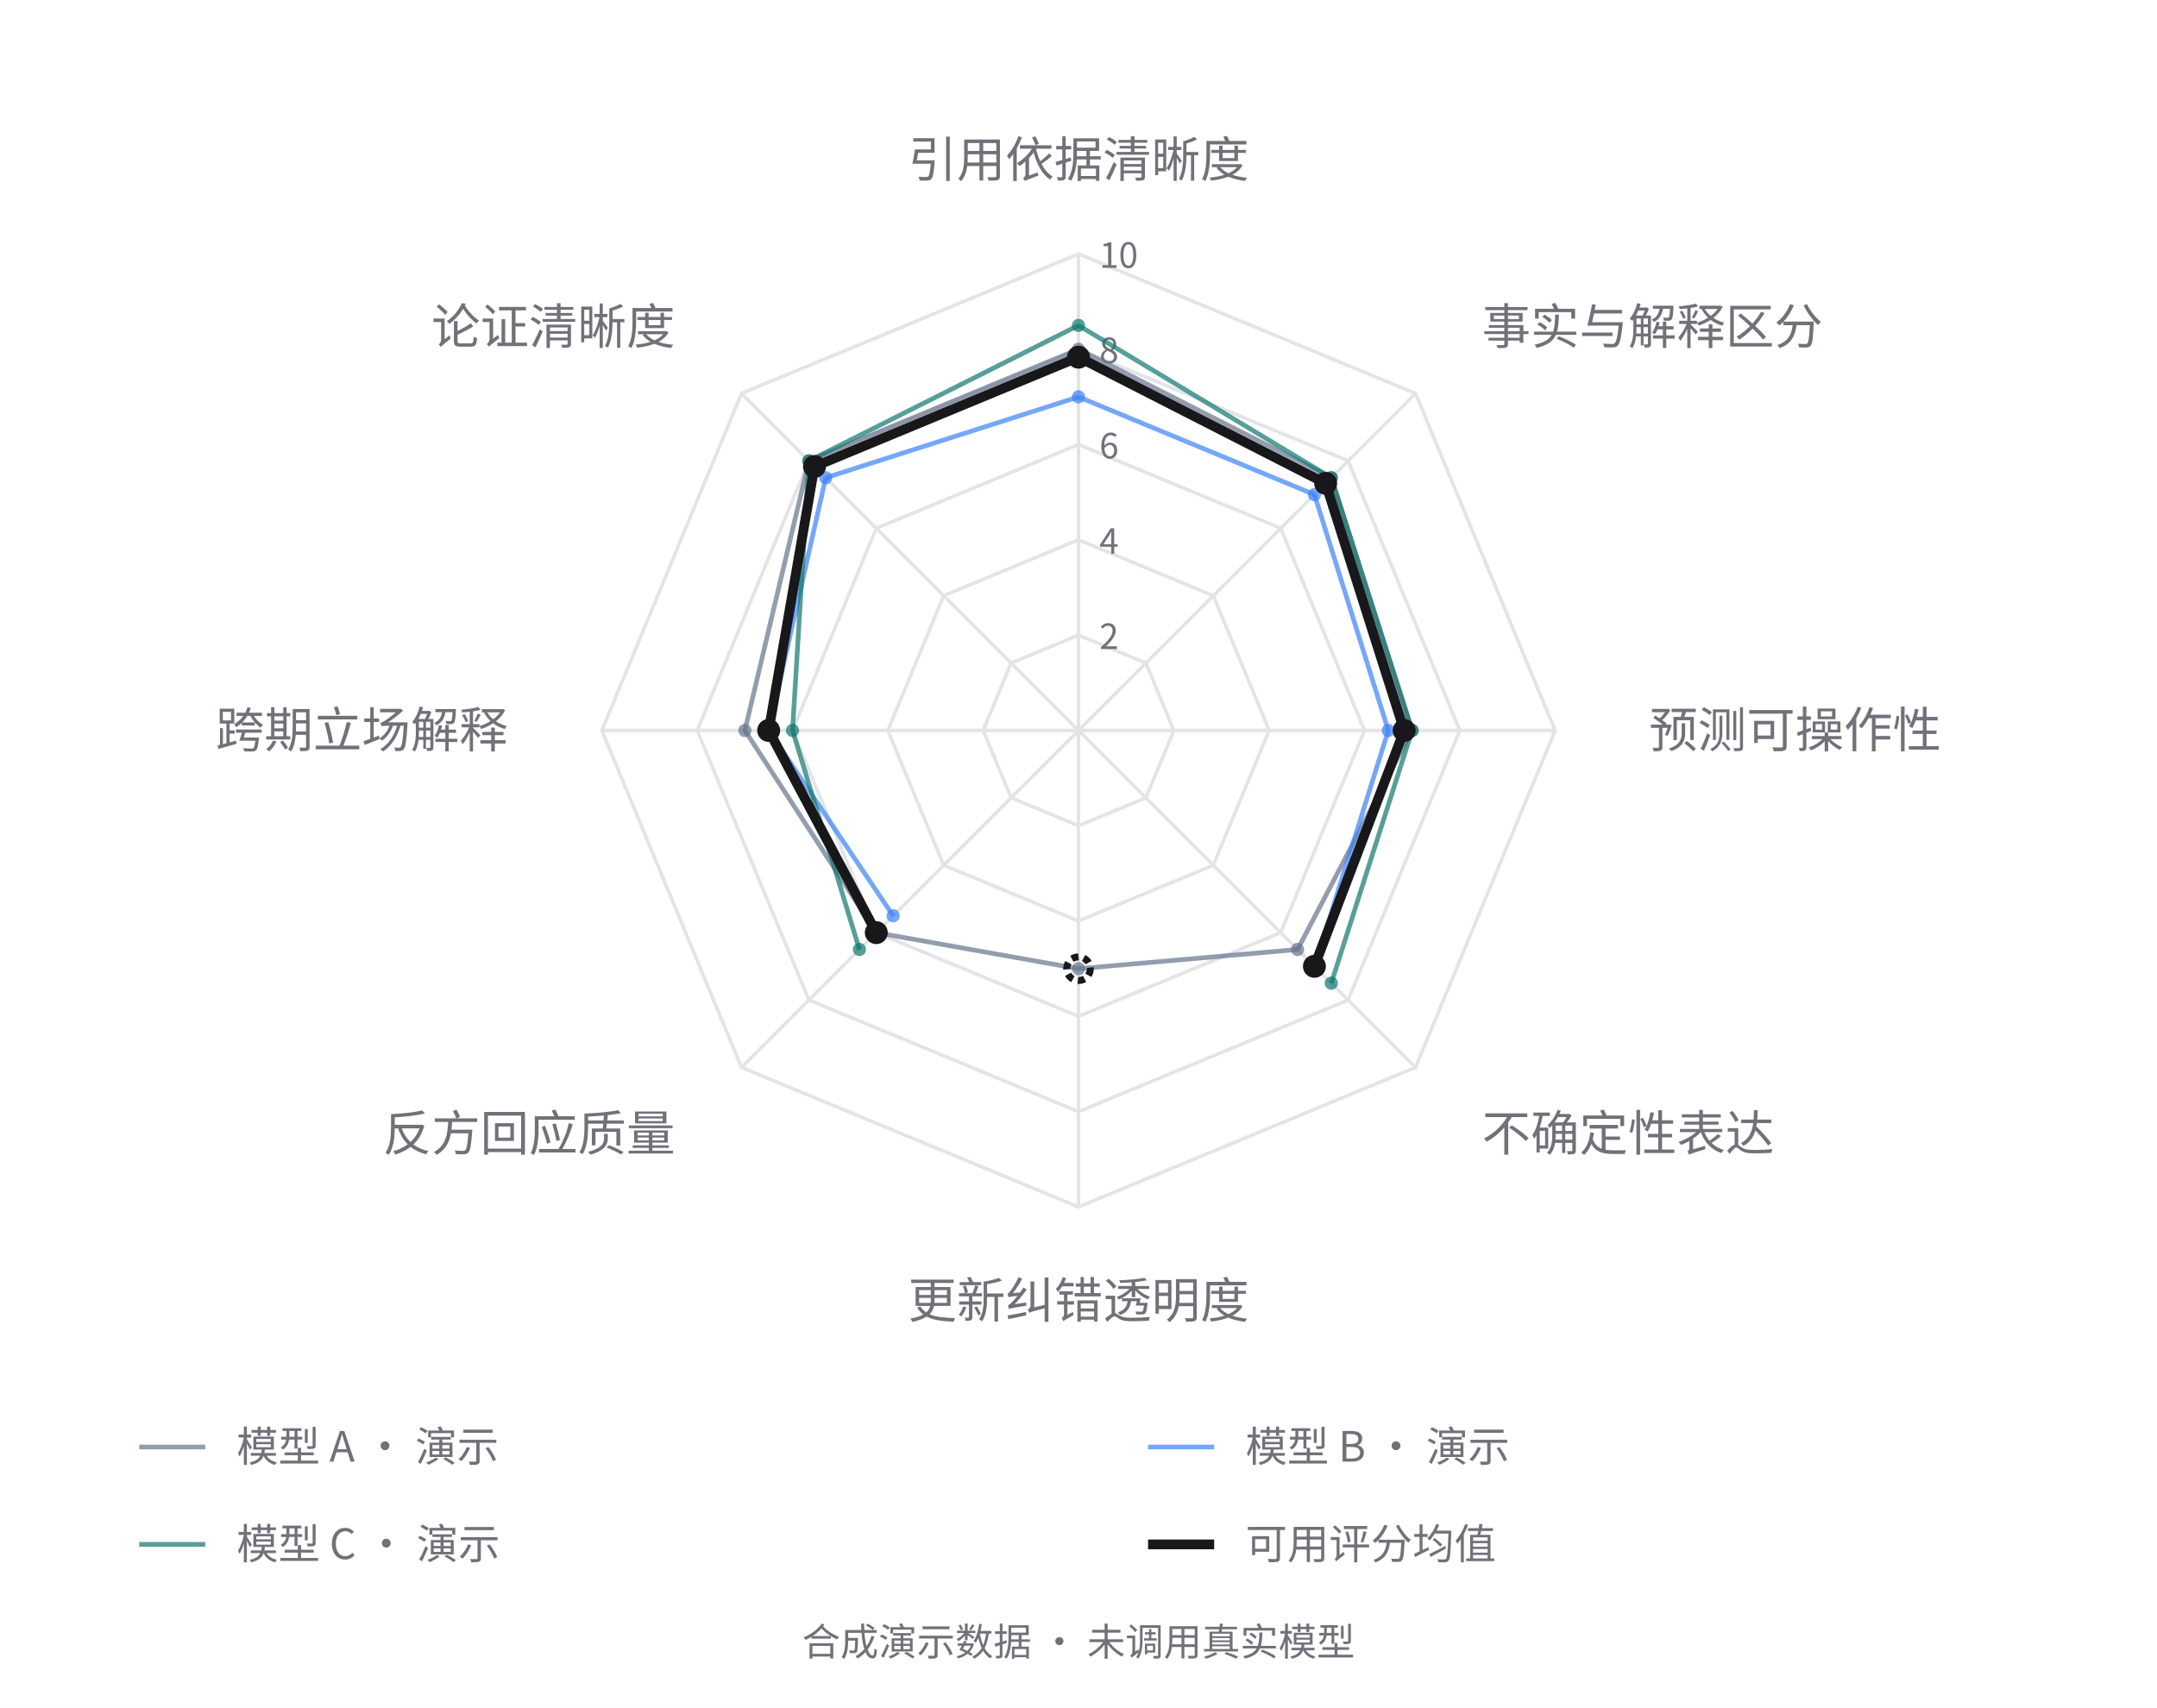
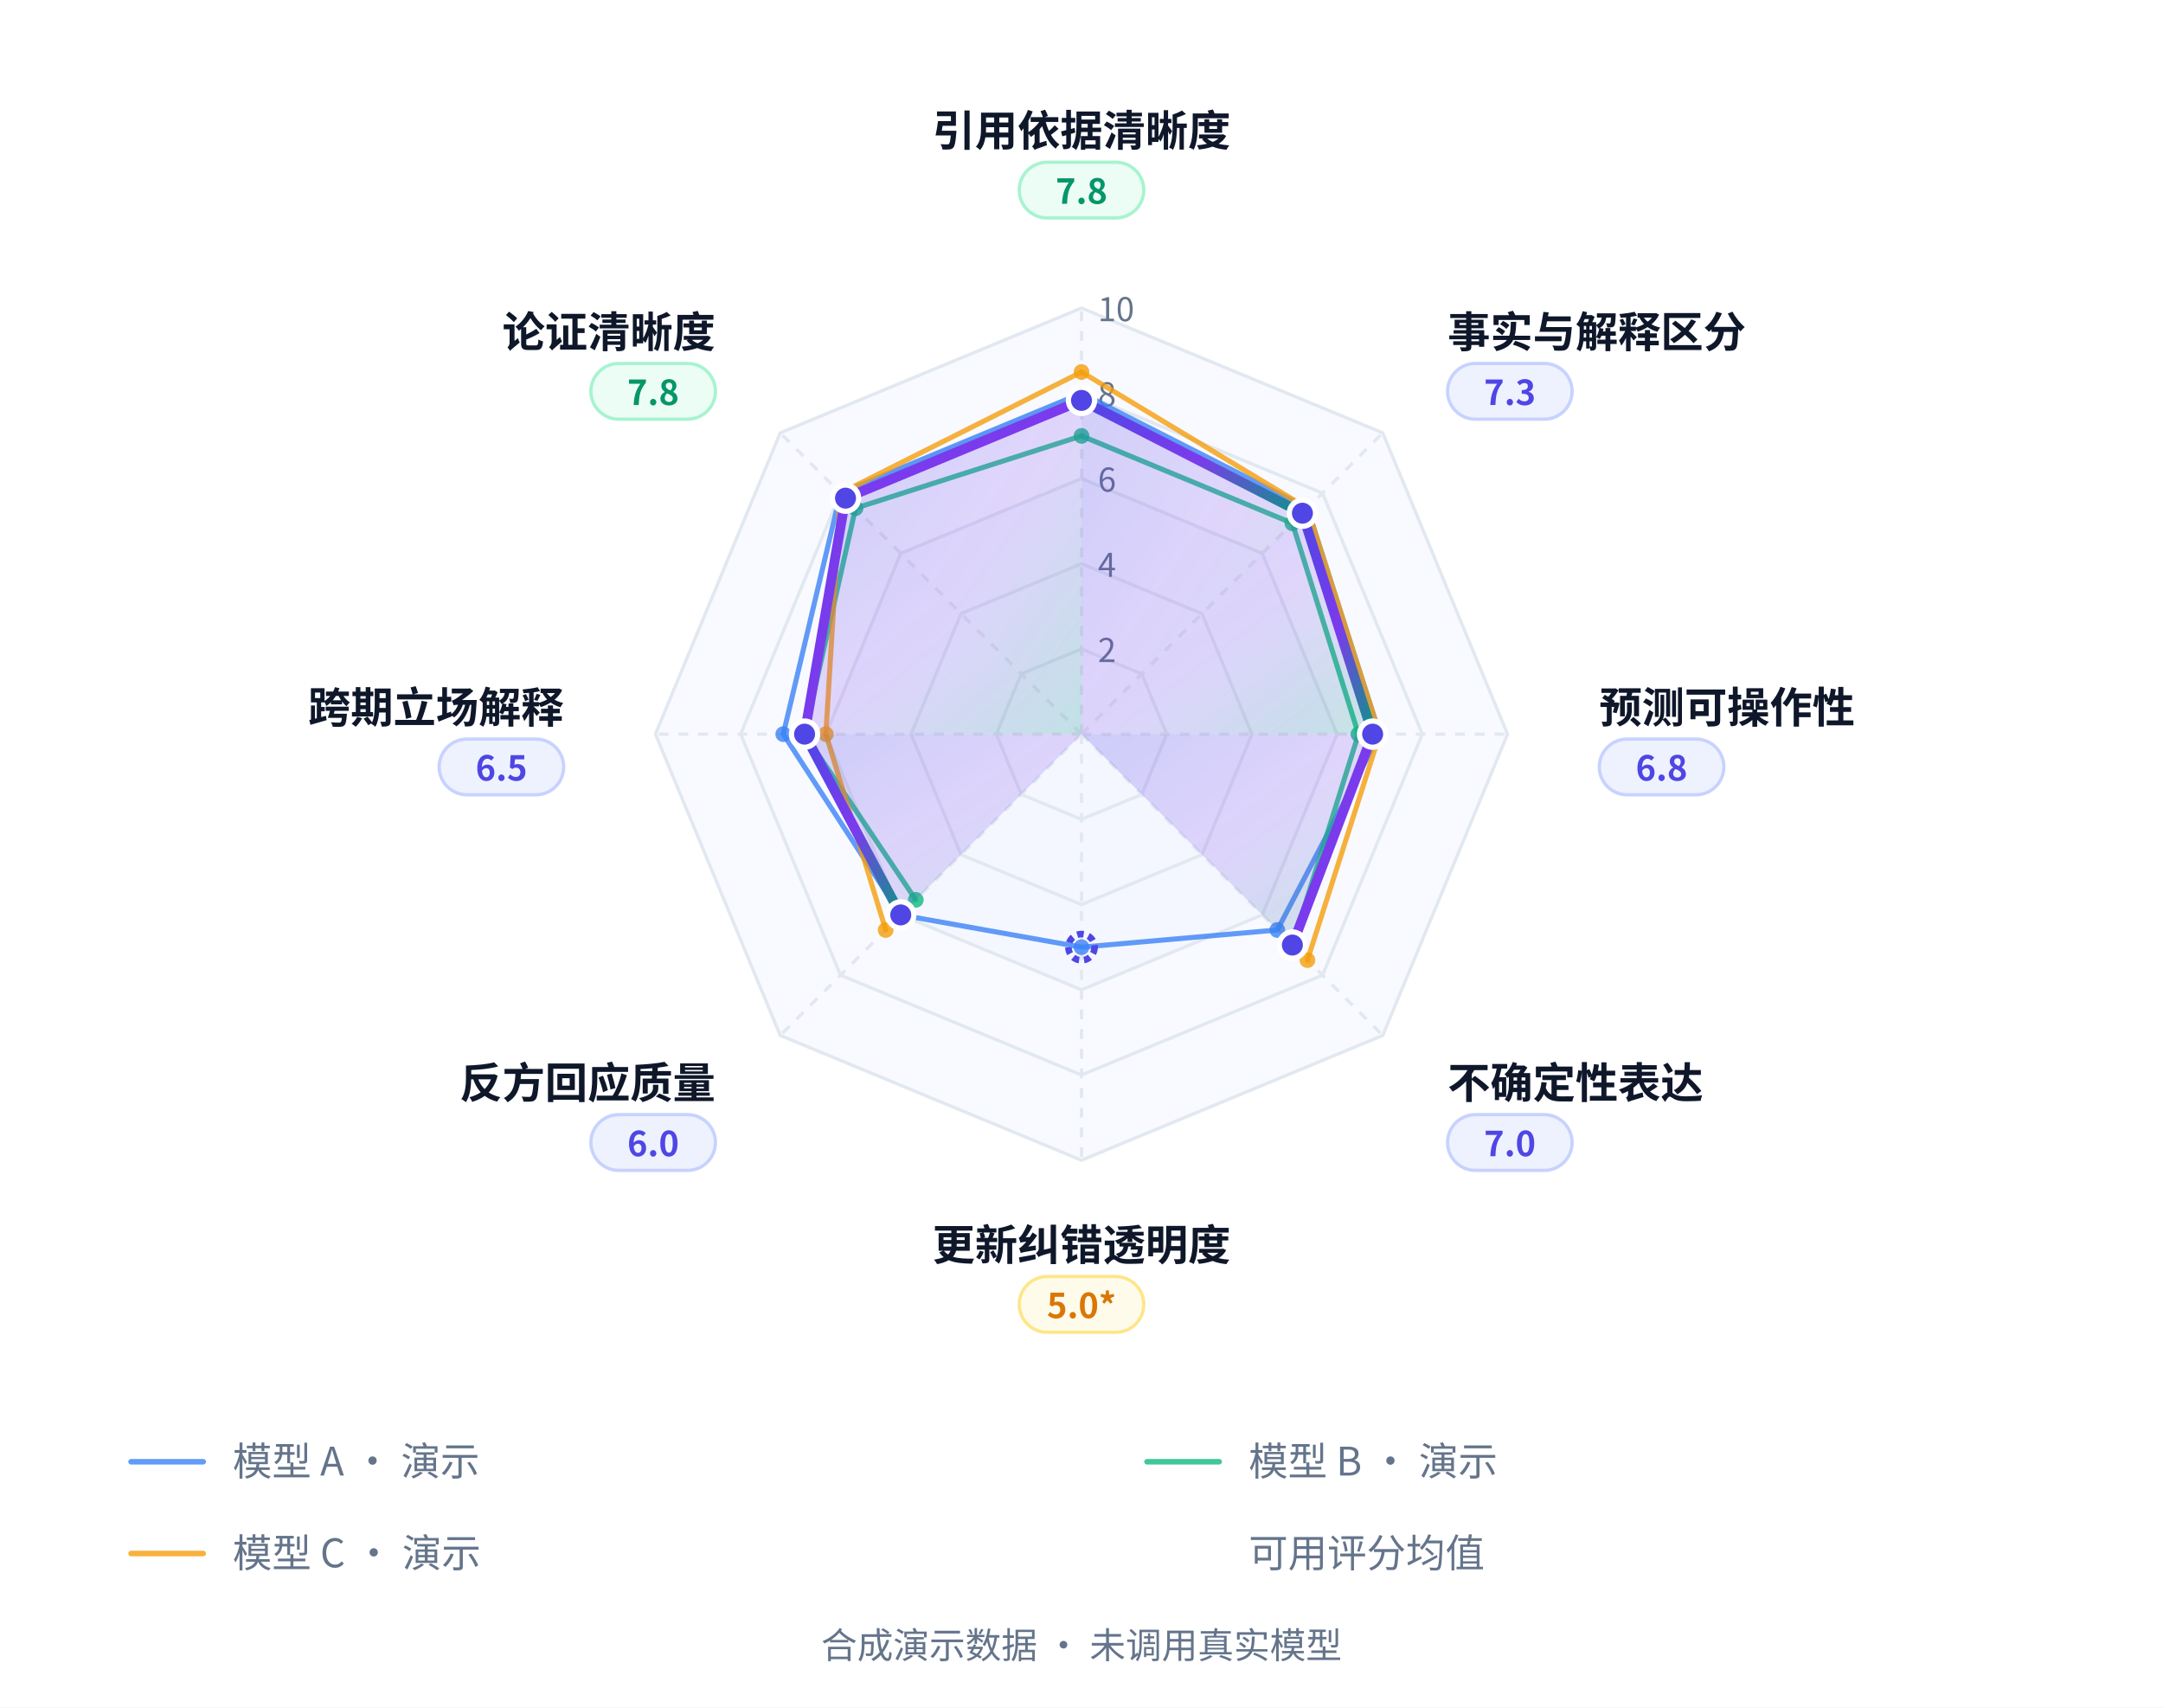
- <svg xmlns="http://www.w3.org/2000/svg" viewBox="0 0 620 491" role="img" aria-labelledby="radar-chart-title radar-chart-desc">
-   <style>text{font-family:ui-sans-serif,-apple-system,BlinkMacSystemFont,"Segoe UI","Noto Sans CJK SC","Microsoft YaHei",sans-serif;fill:#71717A}.radar-bg{fill:#FFFFFF}.grid{fill:none;stroke:#E4E4E7;stroke-width:1}.axis{stroke:#E4E4E7;stroke-width:1}.label{font-size:14px}.mean{stroke:#18181B}circle.mean[fill="#18181B"]{fill:#18181B}.model{opacity:.70}@media(prefers-color-scheme:dark){text{fill:#A1A1AA}.grid,.axis{stroke:#303137}.mean{stroke:#F4F4F5}circle.mean[fill="#18181B"]{fill:#F4F4F5}.radar-bg{fill:#18191C}}</style>
-   <rect class="radar-bg" width="620" height="491" />
-   <polygon class="grid" points="310.000,182.600 329.375,190.625 337.400,210.000 329.375,229.375 310.000,237.400 290.625,229.375 282.600,210.000 290.625,190.625" />
-   <text x="316" y="186.600" font-size="10">2</text>
-   <polygon class="grid" points="310.000,155.200 348.749,171.251 364.800,210.000 348.749,248.749 310.000,264.800 271.251,248.749 255.200,210.000 271.251,171.251" />
-   <text x="316" y="159.200" font-size="10">4</text>
-   <polygon class="grid" points="310.000,127.800 368.124,151.876 392.200,210.000 368.124,268.124 310.000,292.200 251.876,268.124 227.800,210.000 251.876,151.876" />
-   <text x="316" y="131.800" font-size="10">6</text>
-   <polygon class="grid" points="310.000,100.400 387.499,132.501 419.600,210.000 387.499,287.499 310.000,319.600 232.501,287.499 200.400,210.000 232.501,132.501" />
-   <text x="316" y="104.400" font-size="10">8</text>
-   <polygon class="grid" points="310.000,73.000 406.874,113.126 447.000,210.000 406.874,306.874 310.000,347.000 213.126,306.874 173.000,210.000 213.126,113.126" />
-   <text x="316" y="77.000" font-size="10">10</text>
-   <line class="axis" x1="310" y1="210" x2="310.000" y2="73.000" />
-   <text class="label" text-anchor="middle" dominant-baseline="middle" x="310.000" y="46.000">
-     <tspan x="310.000" y="46.000">引用依据清晰度</tspan>
+ <svg xmlns="http://www.w3.org/2000/svg" viewBox="0 0 660 521" role="img" aria-labelledby="radar-chart-title radar-chart-desc">
+   <style>text{font-family:ui-sans-serif,-apple-system,BlinkMacSystemFont,"Segoe UI","Noto Sans CJK SC","Microsoft YaHei",sans-serif;fill:#64748B}.radar-bg{fill:#FFFFFF}.grid{fill:none;stroke:#E2E8F0;stroke-width:1}.grid-band{fill:#EEF2FF;fill-opacity:.38;stroke:#E2E8F0;stroke-width:1}.axis{stroke:#E2E8F0;stroke-width:1;stroke-dasharray:3 3}.ring-num{font-size:10px;fill:#64748B;font-weight:500}.label{font-size:13px;font-weight:550;fill:#0F172A}.model{opacity:.80}.mean-wedge{opacity:.85}.score-badge text{font-size:10.5px;font-weight:700;font-variant-numeric:tabular-nums}.score-badge.tier-high rect{fill:#ECFDF5;stroke:#A7F3D0;stroke-width:1}.score-badge.tier-high text{fill:#059669}.score-badge.tier-mid rect{fill:#EEF2FF;stroke:#C7D2FE;stroke-width:1}.score-badge.tier-mid text{fill:#4F46E5}.score-badge.tier-warn rect{fill:#FFFBEB;stroke:#FDE68A;stroke-width:1}.score-badge.tier-warn text{fill:#D97706}.score-badge.tier-low rect{fill:#FFF1F2;stroke:#FECDD3;stroke-width:1}.score-badge.tier-low text{fill:#E11D48}.score-badge.tier-na rect{fill:#F1F5F9;stroke:#CBD5E1;stroke-width:1}.score-badge.tier-na text{fill:#64748B}@media(prefers-color-scheme:dark){text{fill:#94A3B8}.radar-bg{fill:#111827}.grid,.axis{stroke:#263248}.grid-band{fill:#1E1B4B;fill-opacity:.42;stroke:#263248}.label{fill:#F8FAFC}.score-badge.tier-high rect{fill:#052E24;stroke:#065F46}.score-badge.tier-high text{fill:#34D399}.score-badge.tier-mid rect{fill:#1E1B4B;stroke:#3730A3}.score-badge.tier-mid text{fill:#818CF8}.score-badge.tier-warn rect{fill:#352004;stroke:#92400E}.score-badge.tier-warn text{fill:#FBBF24}.score-badge.tier-low rect{fill:#380D17;stroke:#9F1239}.score-badge.tier-low text{fill:#F87171}.score-badge.tier-na rect{fill:#1E293B;stroke:#334155}.score-badge.tier-na text{fill:#94A3B8}}</style>
+   <defs>
+     <linearGradient id="radar-mean-fill" x1="0%" y1="0%" x2="100%" y2="100%">
+       <stop offset="0%" stop-color="#4F46E5" stop-opacity="0.28" />
+       <stop offset="52%" stop-color="#7C3AED" stop-opacity="0.22" />
+       <stop offset="100%" stop-color="#0D9488" stop-opacity="0.26" />
+     </linearGradient>
+     <linearGradient id="radar-mean-stroke" x1="0%" y1="0%" x2="100%" y2="100%">
+       <stop offset="0%" stop-color="#4F46E5" />
+       <stop offset="52%" stop-color="#7C3AED" />
+       <stop offset="100%" stop-color="#0D9488" />
+     </linearGradient>
+   </defs>
+   <rect class="radar-bg" width="660" height="521" />
+   <polygon class="grid-band" points="330.000,94.000 421.924,132.076 460.000,224.000 421.924,315.924 330.000,354.000 238.076,315.924 200.000,224.000 238.076,132.076" />
+   <polygon class="grid" points="330.000,120.000 403.539,150.461 434.000,224.000 403.539,297.539 330.000,328.000 256.461,297.539 226.000,224.000 256.461,150.461" />
+   <polygon class="grid-band" points="330.000,146.000 385.154,168.846 408.000,224.000 385.154,279.154 330.000,302.000 274.846,279.154 252.000,224.000 274.846,168.846" />
+   <polygon class="grid" points="330.000,172.000 366.770,187.230 382.000,224.000 366.770,260.770 330.000,276.000 293.230,260.770 278.000,224.000 293.230,187.230" />
+   <polygon class="grid" points="330.000,198.000 348.385,205.615 356.000,224.000 348.385,242.385 330.000,250.000 311.615,242.385 304.000,224.000 311.615,205.615" />
+   <text class="ring-num" x="335" y="202.000">2</text>
+   <text class="ring-num" x="335" y="176.000">4</text>
+   <text class="ring-num" x="335" y="150.000">6</text>
+   <text class="ring-num" x="335" y="124.000">8</text>
+   <text class="ring-num" x="335" y="98.000">10</text>
+   <line class="axis" x1="330" y1="224" x2="330.000" y2="94.000" />
+   <text class="label" text-anchor="middle" dominant-baseline="middle" x="330.000" y="40.000">
+     <tspan x="330.000" y="40.000">引用依据清晰度</tspan>
  </text>
-   <line class="axis" x1="310" y1="210" x2="406.874" y2="113.126" />
-   <text class="label" text-anchor="start" dominant-baseline="middle" x="425.966" y="94.034">
-     <tspan x="425.966" y="94.034">事实与解释区分</tspan>
+   <g class="score-badge tier-high">
+     <rect x="311.0" y="49.5" width="38" height="17" rx="8.5" />
+     <text x="330.0" y="58.5" text-anchor="middle" dominant-baseline="middle">7.8</text>
+   </g>
+   <line class="axis" x1="330" y1="224" x2="421.924" y2="132.076" />
+   <text class="label" text-anchor="start" dominant-baseline="middle" x="441.723" y="101.449">
+     <tspan x="441.723" y="101.449">事实与解释区分</tspan>
  </text>
-   <line class="axis" x1="310" y1="210" x2="447.000" y2="210.000" />
-   <text class="label" text-anchor="start" dominant-baseline="middle" x="474.000" y="210.000">
-     <tspan x="474.000" y="210.000">预测可操作性</tspan>
+   <g class="score-badge tier-mid">
+     <rect x="441.7" y="110.9" width="38" height="17" rx="8.5" />
+     <text x="460.7" y="119.9" text-anchor="middle" dominant-baseline="middle">7.3</text>
+   </g>
+   <line class="axis" x1="330" y1="224" x2="460.000" y2="224.000" />
+   <text class="label" text-anchor="start" dominant-baseline="middle" x="488.000" y="216.000">
+     <tspan x="488.000" y="216.000">预测可操作性</tspan>
  </text>
-   <line class="axis" x1="310" y1="210" x2="406.874" y2="306.874" />
-   <text class="label" text-anchor="start" dominant-baseline="middle" x="425.966" y="325.966">
-     <tspan x="425.966" y="325.966">不确定性表达</tspan>
+   <g class="score-badge tier-mid">
+     <rect x="488.0" y="225.5" width="38" height="17" rx="8.5" />
+     <text x="507.0" y="234.5" text-anchor="middle" dominant-baseline="middle">6.8</text>
+   </g>
+   <line class="axis" x1="330" y1="224" x2="421.924" y2="315.924" />
+   <text class="label" text-anchor="start" dominant-baseline="middle" x="441.723" y="330.551">
+     <tspan x="441.723" y="330.551">不确定性表达</tspan>
  </text>
-   <line class="axis" x1="310" y1="210" x2="310.000" y2="347.000" />
-   <text class="label" text-anchor="middle" dominant-baseline="middle" x="310.000" y="374.000">
-     <tspan x="310.000" y="374.000">更新纠错透明度</tspan>
+   <g class="score-badge tier-mid">
+     <rect x="441.7" y="340.1" width="38" height="17" rx="8.5" />
+     <text x="460.7" y="349.1" text-anchor="middle" dominant-baseline="middle">7.0</text>
+   </g>
+   <line class="axis" x1="330" y1="224" x2="330.000" y2="354.000" />
+   <text class="label" text-anchor="middle" dominant-baseline="middle" x="330.000" y="380.000">
+     <tspan x="330.000" y="380.000">更新纠错透明度</tspan>
  </text>
-   <line class="axis" x1="310" y1="210" x2="213.126" y2="306.874" />
-   <text class="label" text-anchor="end" dominant-baseline="middle" x="194.034" y="325.966">
-     <tspan x="194.034" y="325.966">反方回应质量</tspan>
+   <g class="score-badge tier-warn">
+     <rect x="311.0" y="389.5" width="38" height="17" rx="8.5" />
+     <text x="330.0" y="398.5" text-anchor="middle" dominant-baseline="middle">5.0*</text>
+   </g>
+   <line class="axis" x1="330" y1="224" x2="238.076" y2="315.924" />
+   <text class="label" text-anchor="end" dominant-baseline="middle" x="218.277" y="330.551">
+     <tspan x="218.277" y="330.551">反方回应质量</tspan>
  </text>
-   <line class="axis" x1="310" y1="210" x2="173.000" y2="210.000" />
-   <text class="label" text-anchor="end" dominant-baseline="middle" x="146.000" y="210.000">
-     <tspan x="146.000" y="210.000">跨期立场解释</tspan>
+   <g class="score-badge tier-mid">
+     <rect x="180.3" y="340.1" width="38" height="17" rx="8.5" />
+     <text x="199.3" y="349.1" text-anchor="middle" dominant-baseline="middle">6.0</text>
+   </g>
+   <line class="axis" x1="330" y1="224" x2="200.000" y2="224.000" />
+   <text class="label" text-anchor="end" dominant-baseline="middle" x="172.000" y="216.000">
+     <tspan x="172.000" y="216.000">跨期立场解释</tspan>
  </text>
-   <line class="axis" x1="310" y1="210" x2="213.126" y2="113.126" />
-   <text class="label" text-anchor="end" dominant-baseline="middle" x="194.034" y="94.034">
-     <tspan x="194.034" y="94.034">论证清晰度</tspan>
+   <g class="score-badge tier-mid">
+     <rect x="134.0" y="225.5" width="38" height="17" rx="8.5" />
+     <text x="153.0" y="234.5" text-anchor="middle" dominant-baseline="middle">6.5</text>
+   </g>
+   <line class="axis" x1="330" y1="224" x2="238.076" y2="132.076" />
+   <text class="label" text-anchor="end" dominant-baseline="middle" x="218.277" y="101.449">
+     <tspan x="218.277" y="101.449">论证清晰度</tspan>
  </text>
-   <polygon class="model" points="310.000,100.400 382.655,137.345 405.900,210.000 372.968,272.968 310.000,278.500 251.876,268.124 214.100,210.000 232.501,132.501" fill="none" stroke="#64748B" stroke-width="1.35" stroke-linejoin="round" />
-   <circle class="model" cx="310.000" cy="100.400" r="1.9" fill="#64748B" />
-   <circle class="model" cx="382.655" cy="137.345" r="1.9" fill="#64748B" />
-   <circle class="model" cx="405.900" cy="210.000" r="1.9" fill="#64748B" />
-   <circle class="model" cx="372.968" cy="272.968" r="1.9" fill="#64748B" />
-   <circle class="model" cx="310.000" cy="278.500" r="1.9" fill="#64748B" />
-   <circle class="model" cx="251.876" cy="268.124" r="1.9" fill="#64748B" />
-   <circle class="model" cx="214.100" cy="210.000" r="1.9" fill="#64748B" />
-   <circle class="model" cx="232.501" cy="132.501" r="1.9" fill="#64748B" />
-   <path class="model" d="M 310.000 114.100 L 377.812 142.188" fill="none" stroke="#3B82F6" stroke-width="1.35" />
-   <path class="model" d="M 377.812 142.188 L 399.050 210.000" fill="none" stroke="#3B82F6" stroke-width="1.35" />
-   <path class="model" d="M 399.050 210.000 L 377.812 277.812" fill="none" stroke="#3B82F6" stroke-width="1.35" />
-   <path class="model" d="M 256.720 263.280 L 220.950 210.000" fill="none" stroke="#3B82F6" stroke-width="1.35" />
-   <path class="model" d="M 220.950 210.000 L 237.345 137.345" fill="none" stroke="#3B82F6" stroke-width="1.35" />
-   <path class="model" d="M 237.345 137.345 L 310.000 114.100" fill="none" stroke="#3B82F6" stroke-width="1.35" />
-   <circle class="model" cx="310.000" cy="114.100" r="1.9" fill="#3B82F6" />
-   <circle class="model" cx="377.812" cy="142.188" r="1.9" fill="#3B82F6" />
-   <circle class="model" cx="399.050" cy="210.000" r="1.9" fill="#3B82F6" />
-   <circle class="model" cx="377.812" cy="277.812" r="1.9" fill="#3B82F6" />
-   <circle class="model" cx="256.720" cy="263.280" r="1.9" fill="#3B82F6" />
-   <circle class="model" cx="220.950" cy="210.000" r="1.9" fill="#3B82F6" />
-   <circle class="model" cx="237.345" cy="137.345" r="1.9" fill="#3B82F6" />
-   <path class="model" d="M 310.000 93.550 L 382.655 137.345" fill="none" stroke="#0F766E" stroke-width="1.35" />
-   <path class="model" d="M 382.655 137.345 L 405.900 210.000" fill="none" stroke="#0F766E" stroke-width="1.35" />
-   <path class="model" d="M 405.900 210.000 L 382.655 282.655" fill="none" stroke="#0F766E" stroke-width="1.35" />
-   <path class="model" d="M 247.032 272.968 L 227.800 210.000" fill="none" stroke="#0F766E" stroke-width="1.35" />
-   <path class="model" d="M 227.800 210.000 L 232.501 132.501" fill="none" stroke="#0F766E" stroke-width="1.35" />
-   <path class="model" d="M 232.501 132.501 L 310.000 93.550" fill="none" stroke="#0F766E" stroke-width="1.35" />
-   <circle class="model" cx="310.000" cy="93.550" r="1.9" fill="#0F766E" />
-   <circle class="model" cx="382.655" cy="137.345" r="1.9" fill="#0F766E" />
-   <circle class="model" cx="405.900" cy="210.000" r="1.9" fill="#0F766E" />
-   <circle class="model" cx="382.655" cy="282.655" r="1.9" fill="#0F766E" />
-   <circle class="model" cx="247.032" cy="272.968" r="1.9" fill="#0F766E" />
-   <circle class="model" cx="227.800" cy="210.000" r="1.9" fill="#0F766E" />
-   <circle class="model" cx="232.501" cy="132.501" r="1.9" fill="#0F766E" />
-   <path class="mean" d="M 310.000 102.683 L 381.041 138.959" fill="none" stroke="#18181B" stroke-width="2.8" />
-   <path class="mean" d="M 381.041 138.959 L 403.617 210.000" fill="none" stroke="#18181B" stroke-width="2.8" />
-   <path class="mean" d="M 403.617 210.000 L 377.812 277.812" fill="none" stroke="#18181B" stroke-width="2.8" />
-   <path class="mean" d="M 251.876 268.124 L 220.950 210.000" fill="none" stroke="#18181B" stroke-width="2.8" />
-   <path class="mean" d="M 220.950 210.000 L 234.116 134.116" fill="none" stroke="#18181B" stroke-width="2.8" />
-   <path class="mean" d="M 234.116 134.116 L 310.000 102.683" fill="none" stroke="#18181B" stroke-width="2.8" />
-   <circle class="mean" cx="310.000" cy="102.683" r="2.8" fill="#18181B" />
-   <circle class="mean" cx="381.041" cy="138.959" r="2.8" fill="#18181B" />
-   <circle class="mean" cx="403.617" cy="210.000" r="2.8" fill="#18181B" />
-   <circle class="mean" cx="377.812" cy="277.812" r="2.8" fill="#18181B" />
-   <circle class="mean" cx="310.000" cy="278.500" r="3.4" fill="none" stroke="#18181B" stroke-width="2" stroke-dasharray="2 1.5" />
-   <circle class="mean" cx="251.876" cy="268.124" r="2.8" fill="#18181B" />
-   <circle class="mean" cx="220.950" cy="210.000" r="2.8" fill="#18181B" />
-   <circle class="mean" cx="234.116" cy="134.116" r="2.8" fill="#18181B" />
+   <g class="score-badge tier-high">
+     <rect x="180.3" y="110.9" width="38" height="17" rx="8.5" />
+     <text x="199.3" y="119.9" text-anchor="middle" dominant-baseline="middle">7.8</text>
+   </g>
+   <polygon class="model" points="330.000,120.000 398.943,155.057 421.000,224.000 389.751,283.751 330.000,289.000 274.846,279.154 239.000,224.000 256.461,150.461" fill="none" stroke="#3B82F6" stroke-width="1.55" stroke-linejoin="round" />
+   <circle class="model" cx="330.000" cy="120.000" r="2.4" fill="#3B82F6" />
+   <circle class="model" cx="398.943" cy="155.057" r="2.4" fill="#3B82F6" />
+   <circle class="model" cx="421.000" cy="224.000" r="2.4" fill="#3B82F6" />
+   <circle class="model" cx="389.751" cy="283.751" r="2.4" fill="#3B82F6" />
+   <circle class="model" cx="330.000" cy="289.000" r="2.4" fill="#3B82F6" />
+   <circle class="model" cx="274.846" cy="279.154" r="2.4" fill="#3B82F6" />
+   <circle class="model" cx="239.000" cy="224.000" r="2.4" fill="#3B82F6" />
+   <circle class="model" cx="256.461" cy="150.461" r="2.4" fill="#3B82F6" />
+   <path class="model" d="M 330.000 133.000 L 394.347 159.653" fill="none" stroke="#10B981" stroke-width="1.55" stroke-linecap="round" />
+   <path class="model" d="M 394.347 159.653 L 414.500 224.000" fill="none" stroke="#10B981" stroke-width="1.55" stroke-linecap="round" />
+   <path class="model" d="M 414.500 224.000 L 394.347 288.347" fill="none" stroke="#10B981" stroke-width="1.55" stroke-linecap="round" />
+   <path class="model" d="M 279.442 274.558 L 245.500 224.000" fill="none" stroke="#10B981" stroke-width="1.55" stroke-linecap="round" />
+   <path class="model" d="M 245.500 224.000 L 261.057 155.057" fill="none" stroke="#10B981" stroke-width="1.55" stroke-linecap="round" />
+   <path class="model" d="M 261.057 155.057 L 330.000 133.000" fill="none" stroke="#10B981" stroke-width="1.55" stroke-linecap="round" />
+   <circle class="model" cx="330.000" cy="133.000" r="2.4" fill="#10B981" />
+   <circle class="model" cx="394.347" cy="159.653" r="2.4" fill="#10B981" />
+   <circle class="model" cx="414.500" cy="224.000" r="2.4" fill="#10B981" />
+   <circle class="model" cx="394.347" cy="288.347" r="2.4" fill="#10B981" />
+   <circle class="model" cx="279.442" cy="274.558" r="2.4" fill="#10B981" />
+   <circle class="model" cx="245.500" cy="224.000" r="2.4" fill="#10B981" />
+   <circle class="model" cx="261.057" cy="155.057" r="2.4" fill="#10B981" />
+   <path class="model" d="M 330.000 113.500 L 398.943 155.057" fill="none" stroke="#F59E0B" stroke-width="1.55" stroke-linecap="round" />
+   <path class="model" d="M 398.943 155.057 L 421.000 224.000" fill="none" stroke="#F59E0B" stroke-width="1.55" stroke-linecap="round" />
+   <path class="model" d="M 421.000 224.000 L 398.943 292.943" fill="none" stroke="#F59E0B" stroke-width="1.55" stroke-linecap="round" />
+   <path class="model" d="M 270.249 283.751 L 252.000 224.000" fill="none" stroke="#F59E0B" stroke-width="1.55" stroke-linecap="round" />
+   <path class="model" d="M 252.000 224.000 L 256.461 150.461" fill="none" stroke="#F59E0B" stroke-width="1.55" stroke-linecap="round" />
+   <path class="model" d="M 256.461 150.461 L 330.000 113.500" fill="none" stroke="#F59E0B" stroke-width="1.55" stroke-linecap="round" />
+   <circle class="model" cx="330.000" cy="113.500" r="2.4" fill="#F59E0B" />
+   <circle class="model" cx="398.943" cy="155.057" r="2.4" fill="#F59E0B" />
+   <circle class="model" cx="421.000" cy="224.000" r="2.4" fill="#F59E0B" />
+   <circle class="model" cx="398.943" cy="292.943" r="2.4" fill="#F59E0B" />
+   <circle class="model" cx="270.249" cy="283.751" r="2.4" fill="#F59E0B" />
+   <circle class="model" cx="252.000" cy="224.000" r="2.4" fill="#F59E0B" />
+   <circle class="model" cx="256.461" cy="150.461" r="2.4" fill="#F59E0B" />
+   <polygon class="mean-wedge" points="330.000,224.000 330.000,122.167 397.411,156.589" fill="url(#radar-mean-fill)" stroke="none" />
+   <path class="mean" d="M 330.000 122.167 L 397.411 156.589" fill="none" stroke="url(#radar-mean-stroke)" stroke-width="3.0" stroke-linecap="round" />
+   <polygon class="mean-wedge" points="330.000,224.000 397.411,156.589 418.833,224.000" fill="url(#radar-mean-fill)" stroke="none" />
+   <path class="mean" d="M 397.411 156.589 L 418.833 224.000" fill="none" stroke="url(#radar-mean-stroke)" stroke-width="3.0" stroke-linecap="round" />
+   <polygon class="mean-wedge" points="330.000,224.000 418.833,224.000 394.347,288.347" fill="url(#radar-mean-fill)" stroke="none" />
+   <path class="mean" d="M 418.833 224.000 L 394.347 288.347" fill="none" stroke="url(#radar-mean-stroke)" stroke-width="3.0" stroke-linecap="round" />
+   <polygon class="mean-wedge" points="330.000,224.000 274.846,279.154 245.500,224.000" fill="url(#radar-mean-fill)" stroke="none" />
+   <path class="mean" d="M 274.846 279.154 L 245.500 224.000" fill="none" stroke="url(#radar-mean-stroke)" stroke-width="3.0" stroke-linecap="round" />
+   <polygon class="mean-wedge" points="330.000,224.000 245.500,224.000 257.993,151.993" fill="url(#radar-mean-fill)" stroke="none" />
+   <path class="mean" d="M 245.500 224.000 L 257.993 151.993" fill="none" stroke="url(#radar-mean-stroke)" stroke-width="3.0" stroke-linecap="round" />
+   <polygon class="mean-wedge" points="330.000,224.000 257.993,151.993 330.000,122.167" fill="url(#radar-mean-fill)" stroke="none" />
+   <path class="mean" d="M 257.993 151.993 L 330.000 122.167" fill="none" stroke="url(#radar-mean-stroke)" stroke-width="3.0" stroke-linecap="round" />
+   <circle class="mean" cx="330.000" cy="122.167" r="4.0" fill="#4F46E5" stroke="#FFFFFF" stroke-width="1.6" />
+   <circle class="mean" cx="397.411" cy="156.589" r="4.0" fill="#4F46E5" stroke="#FFFFFF" stroke-width="1.6" />
+   <circle class="mean" cx="418.833" cy="224.000" r="4.0" fill="#4F46E5" stroke="#FFFFFF" stroke-width="1.6" />
+   <circle class="mean" cx="394.347" cy="288.347" r="4.0" fill="#4F46E5" stroke="#FFFFFF" stroke-width="1.6" />
+   <circle class="mean" cx="330.000" cy="289.000" r="4.0" fill="none" stroke="#4F46E5" stroke-width="2" stroke-dasharray="2 1.5" />
+   <circle class="mean" cx="274.846" cy="279.154" r="4.0" fill="#4F46E5" stroke="#FFFFFF" stroke-width="1.6" />
+   <circle class="mean" cx="245.500" cy="224.000" r="4.0" fill="#4F46E5" stroke="#FFFFFF" stroke-width="1.6" />
+   <circle class="mean" cx="257.993" cy="151.993" r="4.0" fill="#4F46E5" stroke="#FFFFFF" stroke-width="1.6" />
  <g class="radar-legend">
-     <line class="model" x1="40" y1="416" x2="59" y2="416" stroke="#64748B" stroke-width="1.35" />
-     <text x="68" y="416" dominant-baseline="middle" font-size="12">模型 A · 演示</text>
+     <line class="model" x1="40" y1="446" x2="62" y2="446" stroke="#3B82F6" stroke-width="1.7" stroke-linecap="round" />
+     <text x="71" y="446" dominant-baseline="middle" font-size="12">模型 A · 演示</text>
  </g>
  <g class="radar-legend">
-     <line class="model" x1="330" y1="416" x2="349" y2="416" stroke="#3B82F6" stroke-width="1.35" />
-     <text x="358" y="416" dominant-baseline="middle" font-size="12">模型 B · 演示</text>
+     <line class="model" x1="350" y1="446" x2="372" y2="446" stroke="#10B981" stroke-width="1.7" stroke-linecap="round" />
+     <text x="381" y="446" dominant-baseline="middle" font-size="12">模型 B · 演示</text>
  </g>
  <g class="radar-legend">
-     <line class="model" x1="40" y1="444" x2="59" y2="444" stroke="#0F766E" stroke-width="1.35" />
-     <text x="68" y="444" dominant-baseline="middle" font-size="12">模型 C · 演示</text>
+     <line class="model" x1="40" y1="474" x2="62" y2="474" stroke="#F59E0B" stroke-width="1.7" stroke-linecap="round" />
+     <text x="71" y="474" dominant-baseline="middle" font-size="12">模型 C · 演示</text>
  </g>
  <g class="radar-legend">
-     <line class="mean" x1="330" y1="444" x2="349" y2="444" stroke="#18181B" stroke-width="2.8" />
-     <text x="358" y="444" dominant-baseline="middle" font-size="12">可用评分均值</text>
+     <line class="mean" x1="350" y1="474" x2="372" y2="474" stroke="url(#radar-mean-stroke)" stroke-width="3.0" stroke-linecap="round" />
+     <text x="381" y="474" dominant-baseline="middle" font-size="12">可用评分均值</text>
  </g>
-   <text x="310" y="476" text-anchor="middle" font-size="11">合成演示数据 · 未调用真实模型</text>
+   <text x="330" y="506" text-anchor="middle" font-size="11">合成演示数据 · 未调用真实模型</text>
</svg>
